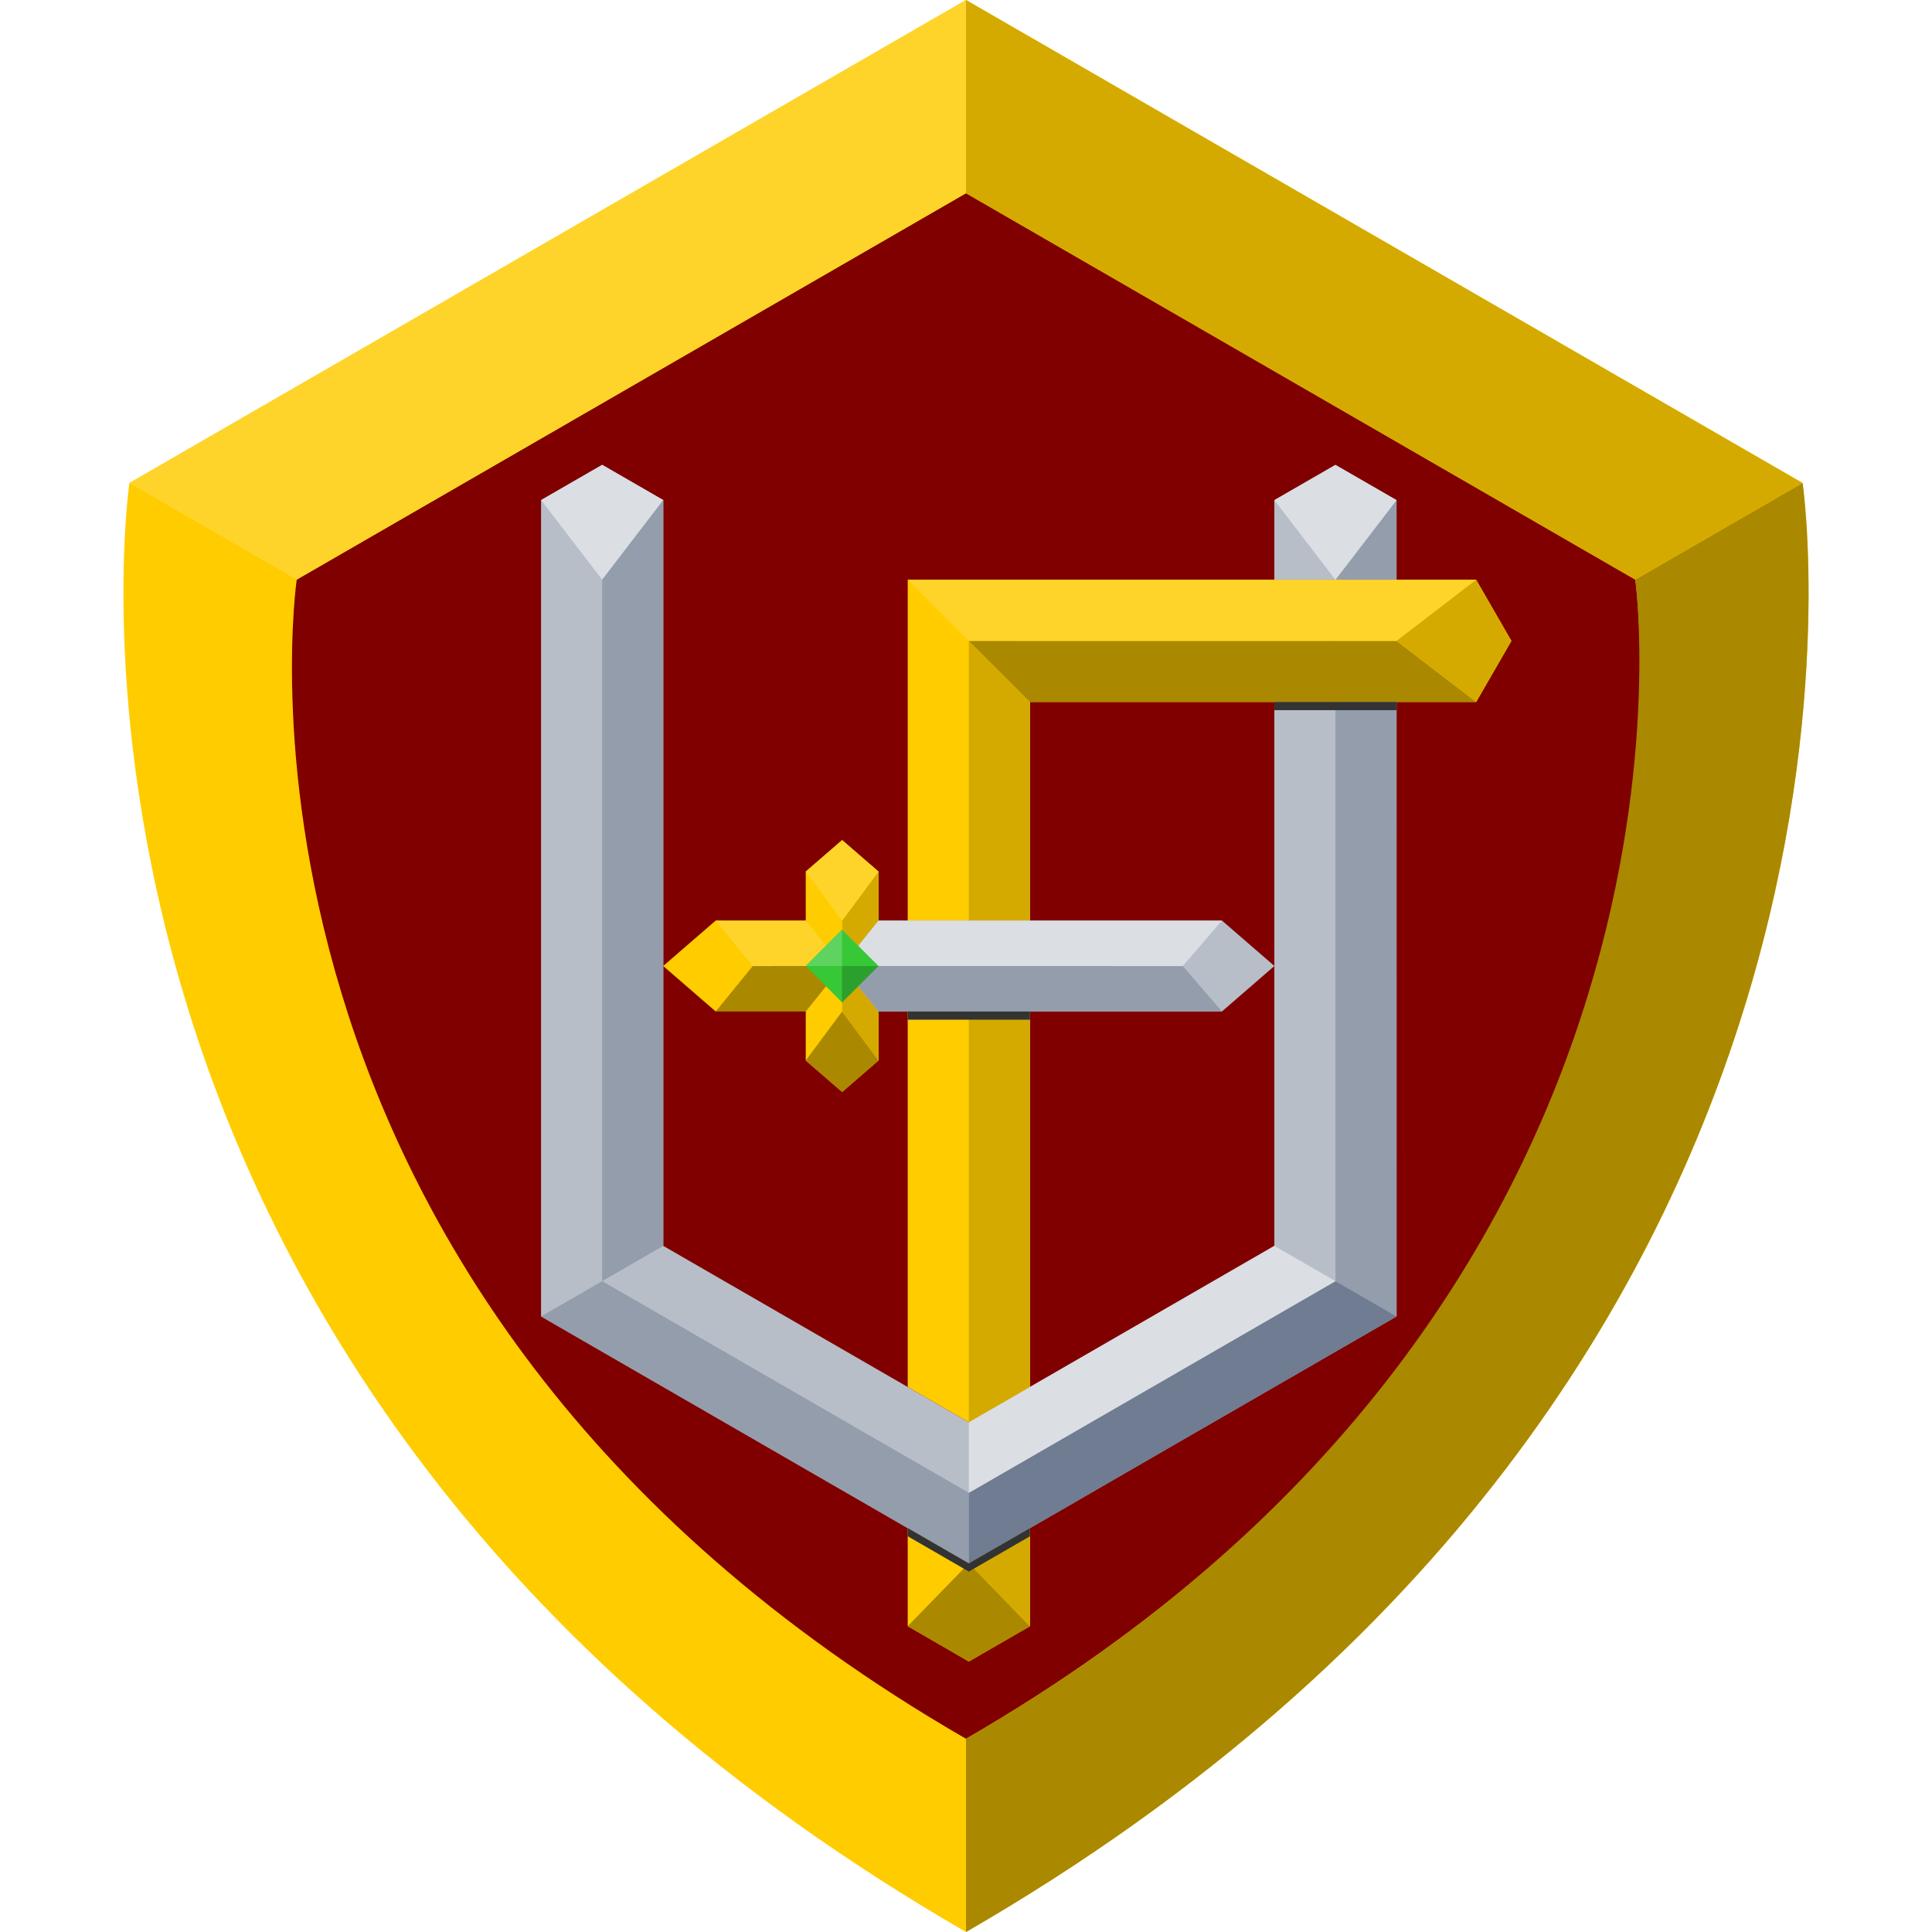
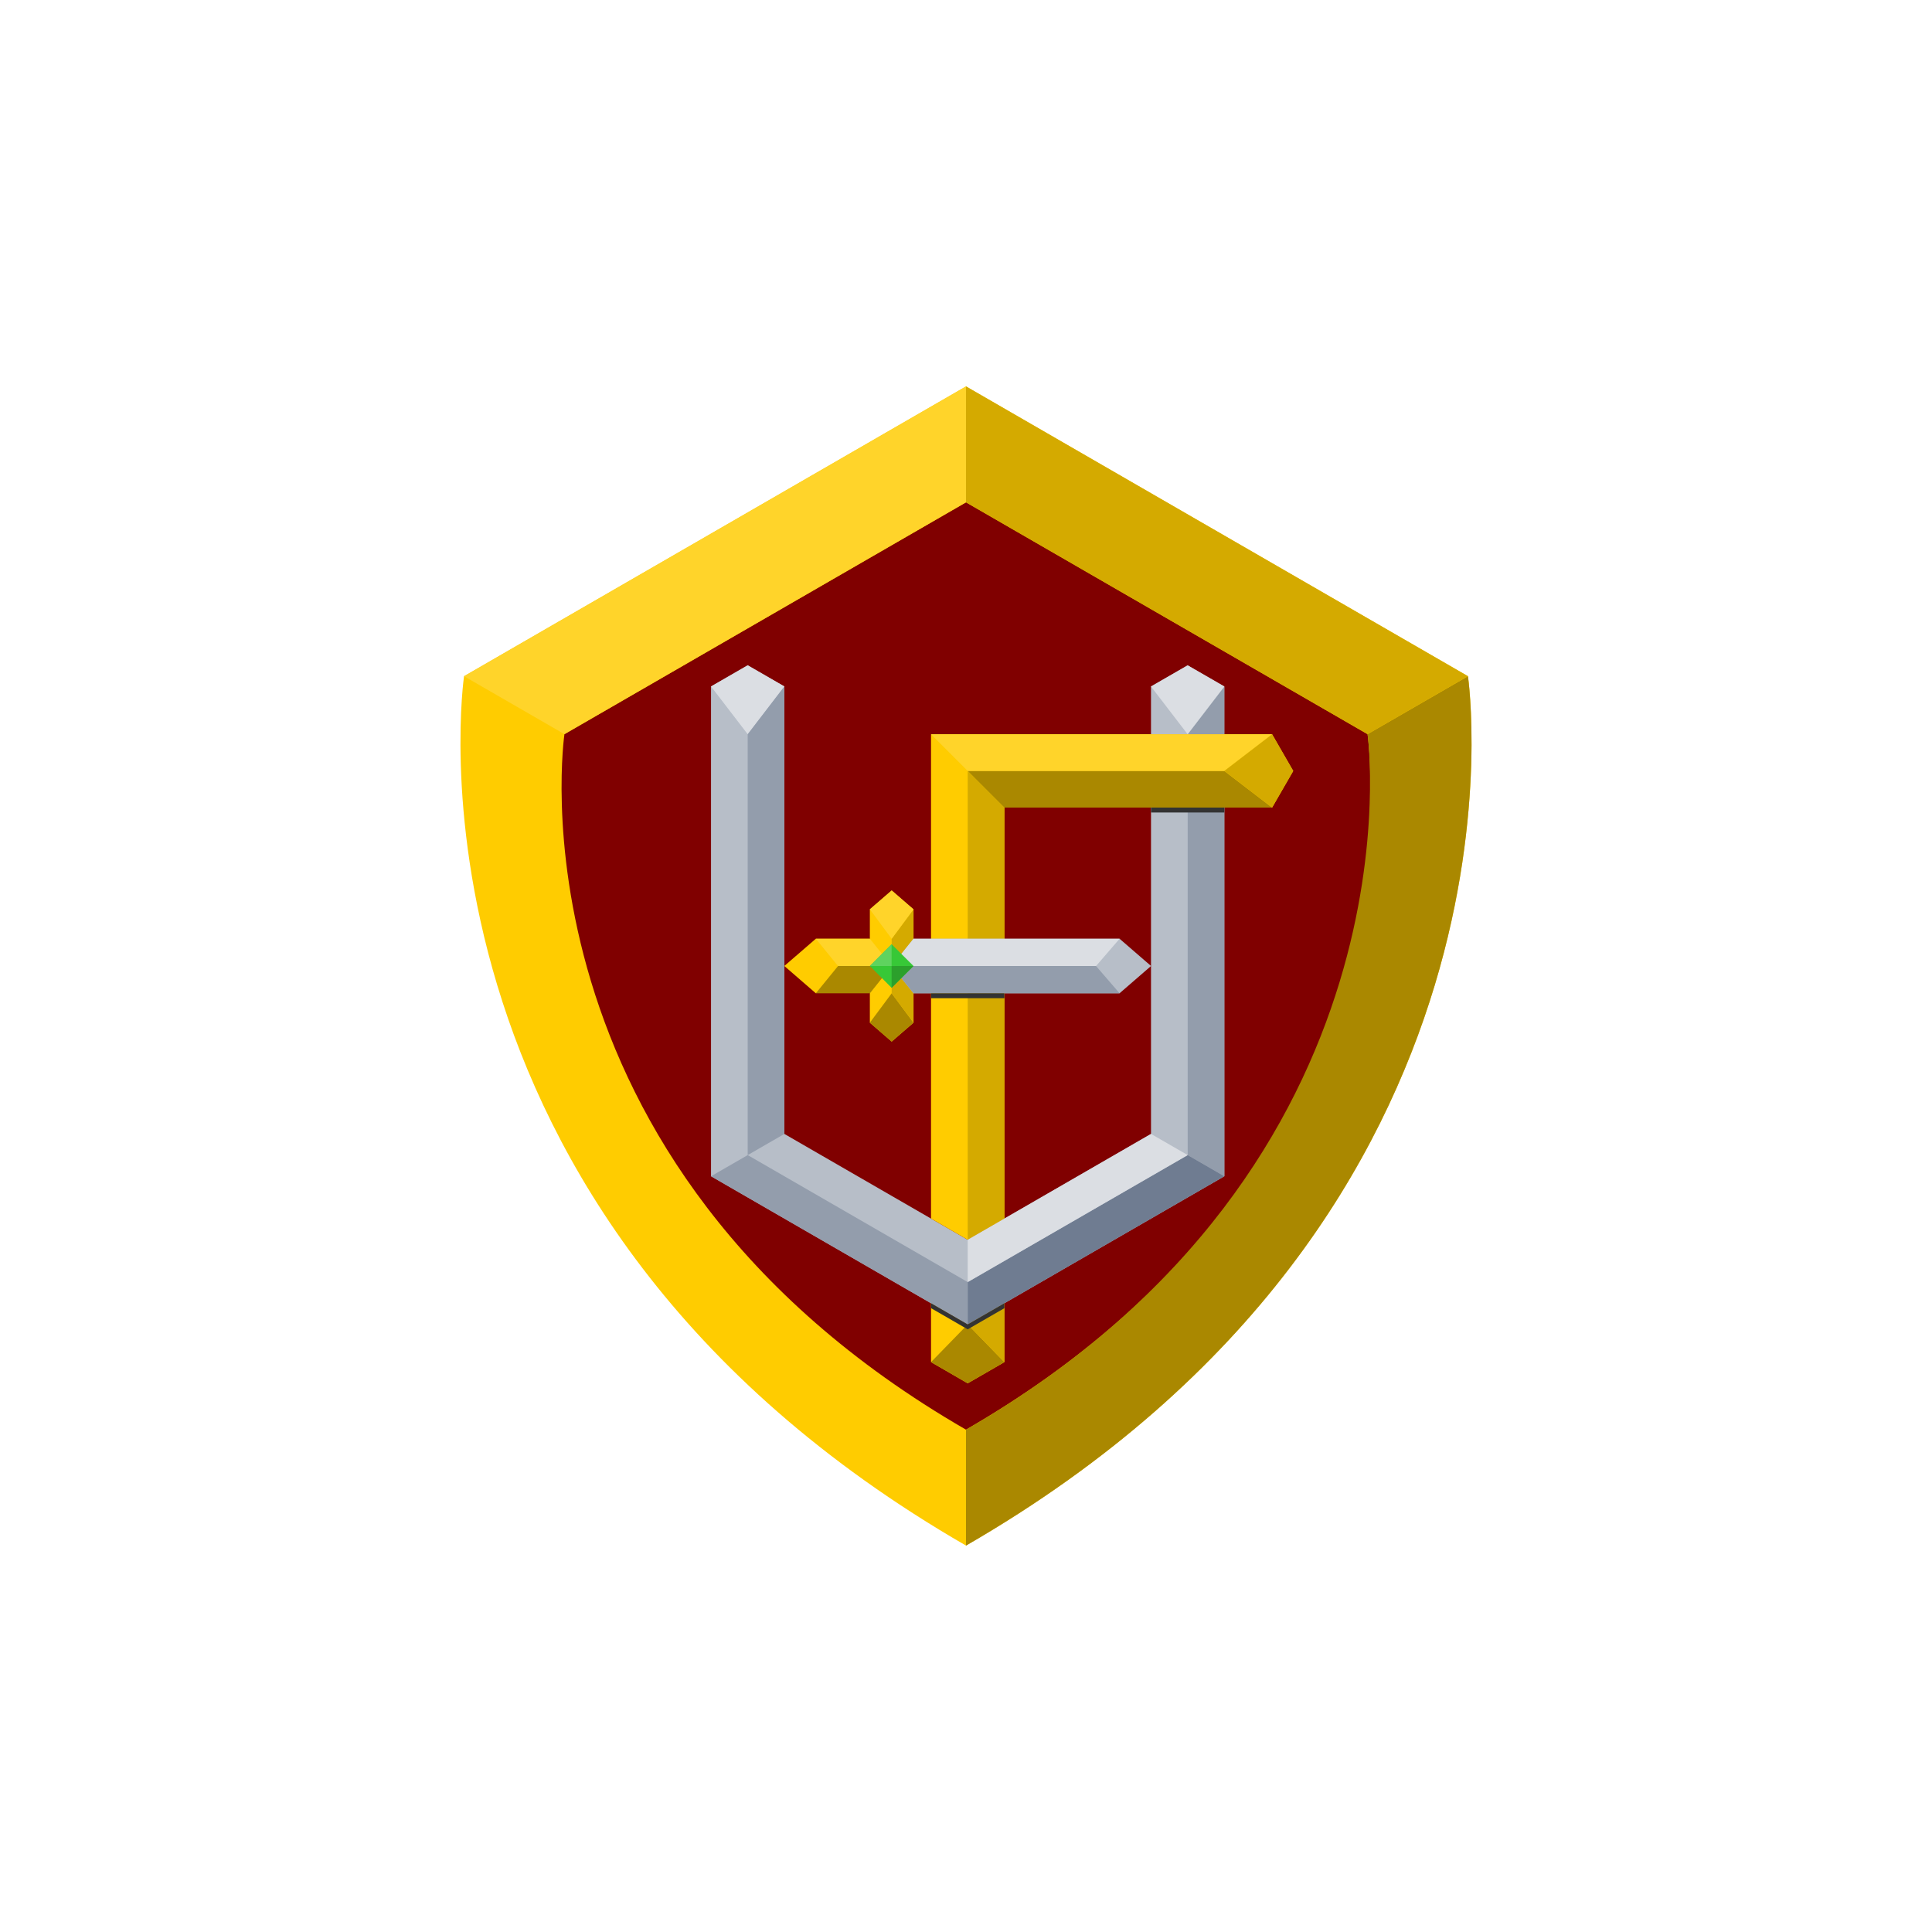
<svg xmlns="http://www.w3.org/2000/svg" width="180" height="180" viewBox="0 0 180 180" version="1.1" id="svg1">
  <defs id="defs1" />
-   <g id="layer1">
-     <g id="g41">
+   <g id="layer1" transform="translate(-11.50033)">
+     <g id="g41" transform="matrix(0.6,0,0,0.6,47.50033,36)">
      <g id="g144" transform="matrix(3.757388,0,0,3.757388,-0.1773136,-0.1773129)">
        <path id="path137" style="opacity:1;fill:#ffcc00;fill-opacity:1;stroke:none;stroke-width:0;stroke-dasharray:none" d="m 24,0.047 20.744,11.976 c 0,0 3.256,22.073 -20.744,35.929 C -4.414029e-6,34.096 3.256,12.024 3.256,12.024 Z" />
        <path id="path141" style="opacity:1;fill:#800000;fill-opacity:1;stroke:none;stroke-width:0;stroke-dasharray:none" d="m 24,4.838 16.595,9.581 c 0,0 2.605,17.658 -16.595,28.743 C 4.8,32.077 7.405,14.419 7.405,14.419 Z" />
        <g id="g1">
          <path style="opacity:1;fill:#aa8800;fill-opacity:1;stroke:none;stroke-width:0;stroke-linecap:butt;stroke-linejoin:miter;stroke-dasharray:none;stroke-opacity:1;paint-order:normal" d="m 40.595,14.419 c 0,0 2.442,17.752 -16.595,28.743 0,1.597 -1e-6,3.194 -1e-6,4.791 C 48,34.096 44.744,12.024 44.744,12.024 Z" id="path142" />
          <path style="opacity:1;fill:#d4aa00;fill-opacity:1;stroke:none;stroke-width:0;stroke-linecap:butt;stroke-linejoin:miter;stroke-dasharray:none;stroke-opacity:1;paint-order:normal" d="m 24,0.047 1e-6,4.791 16.595,9.581 4.149,-2.395 z" id="path143" />
          <path style="opacity:1;fill:#ffd42a;fill-opacity:1;stroke:none;stroke-width:0;stroke-linecap:butt;stroke-linejoin:miter;stroke-dasharray:none;stroke-opacity:1;paint-order:normal" d="m 24,0.047 1e-6,4.791 -16.595,9.581 -4.149,-2.395 z" id="path144" />
        </g>
      </g>
      <g id="g227" transform="matrix(2.335476,0,0,2.335476,-20.59646,43.78579)" style="stroke:none;stroke-width:0">
        <g id="g148">
          <path id="path145" style="fill:#b7bec8;fill-opacity:1;stroke:none;stroke-width:0;stroke-dasharray:none" d="m 32.841,-0.205 -2.438,1.406 V 33.767 c 5.688,3.284 11.377,6.566 17.064,9.852 9.557,-5.509 -2.161,1.24 17.064,-9.852 V 9.251 l -4.875,0.004 -1.2e-5,21.698 C 55.595,33.3 51.53,35.643 47.468,37.99 43.406,35.642 39.342,33.298 35.279,30.953 V 1.202 Z" />
          <path id="path146" style="fill:#ffcc00;fill-opacity:1;stroke:none;stroke-width:0;stroke-dasharray:none" d="M 45.03,4.381 V 36.581 l 2.438,1.409 2.438,-1.408 2e-6,-27.327 H 67.707 L 69.112,6.82 67.707,4.381 v 0 z" />
          <path id="path147" style="fill:#ffcc00;fill-opacity:1;stroke:none;stroke-width:0;stroke-dasharray:none" d="m 45.03,46.123 2.438,1.411 2.438,-1.408 v -3.913 l -2.438,1.406 -2.438,-1.408 z" />
          <path d="M 62.092,4.381 H 59.655 V 1.204 l 2.438,-1.406 2.437,1.406 v 3.178 z" id="path148" style="fill:#b7bec8;fill-opacity:1;stroke:none;stroke-width:0;stroke-dasharray:none" />
        </g>
        <g id="g195">
          <path id="path149" style="fill:#aa8800;fill-opacity:1;stroke:none;stroke-width:0;stroke-dasharray:none" d="m 45.03,46.123 2.438,1.411 2.438,-1.408 -2.438,-2.507 z" />
          <path d="M 62.092,4.381 64.53,1.204 V 4.381 Z" id="path150" style="fill:#939dac;fill-opacity:1;stroke:none;stroke-width:0;stroke-dasharray:none" />
          <path d="M 59.655,1.204 62.092,4.381 64.53,1.204 62.092,-0.202 Z" id="path151" style="fill:#dbdee3;fill-opacity:1;stroke:none;stroke-width:0;stroke-dasharray:none" />
          <path d="m 62.092,6.82 0.003,2.433 -5.5e-5,23.107 2.438,1.407 -0.003,-24.512 z" id="path153" style="fill:#939dac;fill-opacity:1;stroke:none;stroke-width:0;stroke-dasharray:none" />
          <path d="m 59.657,9.255 2.438,-0.002 -0.003,-2.433 z" id="path154" style="fill:#c4c4c4;fill-opacity:1;stroke:none;stroke-width:0;stroke-dasharray:none" />
          <path d="m 30.404,1.202 2.438,3.178 2.437,-3.178 -2.437,-1.406 z" id="path155" style="fill:#dbdee3;fill-opacity:1;stroke:none;stroke-width:0;stroke-dasharray:none" />
          <path d="M 35.279,1.202 32.841,4.379 V 32.36 l 2.438,-1.407 z" id="path156" style="fill:#939dac;fill-opacity:1;stroke:none;stroke-width:0;stroke-dasharray:none" />
          <path id="path159" style="fill:#d4aa00;fill-opacity:1;stroke:none;stroke-width:0;stroke-dasharray:none" d="m 49.907,42.213 v 3.913 l -2.438,-2.507 z" />
          <path id="path160" style="fill:#d4aa00;fill-opacity:1;stroke:none;stroke-width:0;stroke-dasharray:none" d="M 47.468,37.99 49.908,36.581 49.907,9.255 47.468,6.818 Z" />
          <path id="path162" style="fill:#aa8800;fill-opacity:1;stroke:none;stroke-width:0;stroke-dasharray:none" d="M 49.907,9.255 H 67.707 L 64.53,6.82 47.468,6.818 Z" />
          <path id="path193" style="fill:#ffd42a;fill-opacity:1;stroke:none;stroke-width:0;stroke-dasharray:none" d="m 45.03,4.381 h 22.678 l -3.177,2.438 -17.062,3.976e-4 z" />
          <path d="m 47.468,43.619 -17.064,-9.852 2.438,-1.407 14.627,8.444 z" id="path228" style="fill:#939dac;fill-opacity:1;stroke:none;stroke-width:0;stroke-dasharray:none" />
          <path d="M 47.468,43.619 64.532,33.767 62.095,32.36 47.468,40.804 Z" id="path229" style="fill:#6f7c91;fill-opacity:1;stroke:none;stroke-width:0;stroke-dasharray:none" />
          <path d="m 47.468,37.99 12.189,-7.037 2.438,1.407 -14.627,8.444 z" id="path230" style="fill:#dbdee3;fill-opacity:1;stroke:none;stroke-width:0;stroke-dasharray:none" />
          <path style="opacity:1;fill:#d4aa00;fill-opacity:1;stroke:none;stroke-width:0" d="m 67.707,9.255 -3.177,-2.435 3.177,-2.438 1.405,2.438 z" id="path41" />
        </g>
        <g id="g223" transform="matrix(2.60495,0,0,2.60499,-70.82093,-27.10243)" style="stroke:none;stroke-width:0">
          <g id="g208">
            <path d="m 43.469,19.929 0.557,-0.482 v -2.893 l -0.557,-0.482 -0.557,0.482 v 2.893 z" id="path196" style="display:inline;fill:#ffcc00;fill-opacity:1;stroke:#a18100;stroke-width:0;stroke-dasharray:none;stroke-opacity:1" />
            <g id="g2">
              <path d="m 43.469,18.697 -0.557,0.75 0.557,0.482 0.557,-0.482 z" id="path198" style="display:inline;fill:#aa8800;fill-opacity:1;stroke:#a18100;stroke-width:0;stroke-dasharray:none;stroke-opacity:1" />
              <path d="m 43.469,17.305 10e-6,1.392 0.557,0.75 v -2.893 z" id="path203" style="display:inline;fill:#d4aa00;fill-opacity:1;stroke:#a18100;stroke-width:0;stroke-dasharray:none;stroke-opacity:1" />
              <path d="m 43.469,16.072 -0.557,0.482 0.557,0.752 0.557,-0.752 z" id="path208" style="display:inline;fill:#ffd42a;fill-opacity:1;stroke:#a18100;stroke-width:0;stroke-dasharray:none;stroke-opacity:1" />
            </g>
          </g>
          <g id="g218">
            <path id="path214" style="fill:#ffcc00;fill-opacity:1;stroke:none;stroke-width:0;stroke-linejoin:miter;stroke-dasharray:none;paint-order:normal" d="m 42.912,17.305 h -1.38 v 0 l -0.803,0.695 0.803,0.696 1.936,-0.697" />
            <path id="path217" style="fill:#aa8800;fill-opacity:1;stroke:none;stroke-width:0;stroke-linejoin:miter;stroke-dasharray:none;paint-order:normal" d="m 43.469,18 -1.369,7.71e-4 -0.567,0.696 h 1.38" />
            <path id="path218" style="fill:#ffd42a;fill-opacity:1;stroke:none;stroke-width:0;stroke-linejoin:miter;stroke-dasharray:none;paint-order:normal" d="m 43.469,18 -1.369,7.71e-4 -0.567,-0.696 h 1.38" />
          </g>
          <g id="g213">
            <path id="path209" style="fill:#b7bec8;fill-opacity:1;stroke:none;stroke-width:0;stroke-linejoin:miter;stroke-dasharray:none;paint-order:normal" d="m 43.469,18.001 0.557,-0.696 h 5.26 v 0 0 l 0.803,0.695 -0.803,0.696 h -5.26" />
            <path id="path212" style="display:inline;fill:#939dac;fill-opacity:1;stroke:none;stroke-width:0;stroke-linejoin:miter;stroke-dasharray:none;paint-order:normal" d="m 43.469,18 5.216,7.71e-4 0.601,0.696 h -5.26" />
            <path id="path213" style="display:inline;fill:#dbdee3;fill-opacity:1;stroke:none;stroke-width:0;stroke-linejoin:miter;stroke-dasharray:none;paint-order:normal" d="m 49.286,17.305 h -5.26 l -0.557,0.695 5.216,7.71e-4" />
          </g>
          <g id="g222" transform="matrix(0.8,0,0,0.8,10.2408,3.600195)">
            <path id="path219" style="fill:#37c837;fill-opacity:1;stroke:none;stroke-width:0;stroke-linejoin:miter;stroke-dasharray:none;paint-order:normal" d="m 41.533,17.305 -0.693,0.695 0.693,0.696 0.698,-0.697" />
            <path id="path221" style="fill:#2ca02c;fill-opacity:1;stroke:none;stroke-width:0;stroke-linejoin:miter;stroke-dasharray:none;paint-order:normal" d="m 41.533,18.697 v -0.696 l 0.698,-8.61e-4" />
            <path id="path222" style="fill:#5fd35f;fill-opacity:1;stroke:none;stroke-width:0;stroke-linejoin:miter;stroke-dasharray:none;paint-order:normal" d="m 40.84,18 0.693,5.72e-4 v -0.696" />
          </g>
        </g>
        <g id="g226" style="stroke:none;stroke-width:0" transform="matrix(2.579814,0,0,2.579854,-64.68831,-26.64999)">
          <path id="path225" style="opacity:1;fill:#333333;stroke:none;stroke-width:0;stroke-linecap:round" d="m 45.03,42.21 2.438,1.408 2.438,-1.406 4.2e-5,0.327 -2.438,1.406 -2.438,-1.408 z" transform="matrix(0.3876248,0,0,0.3876188,25.07479,10.33004)" />
          <path id="path264" style="opacity:1;fill:#333333;stroke:none;stroke-width:0;stroke-linecap:round" d="m 59.657,9.255 4.875,3e-6 4.2e-5,0.327 h -4.875 z" transform="matrix(0.3876248,0,0,0.3876188,25.07479,10.33004)" />
          <path id="path265" style="opacity:1;fill:#333333;stroke:none;stroke-width:0;stroke-linecap:round" d="m 45.03,21.602 h 4.877 l 4.2e-5,0.327 -4.877,10e-5 z" transform="matrix(0.3876248,0,0,0.3876188,25.07479,10.33004)" />
        </g>
      </g>
    </g>
  </g>
</svg>
